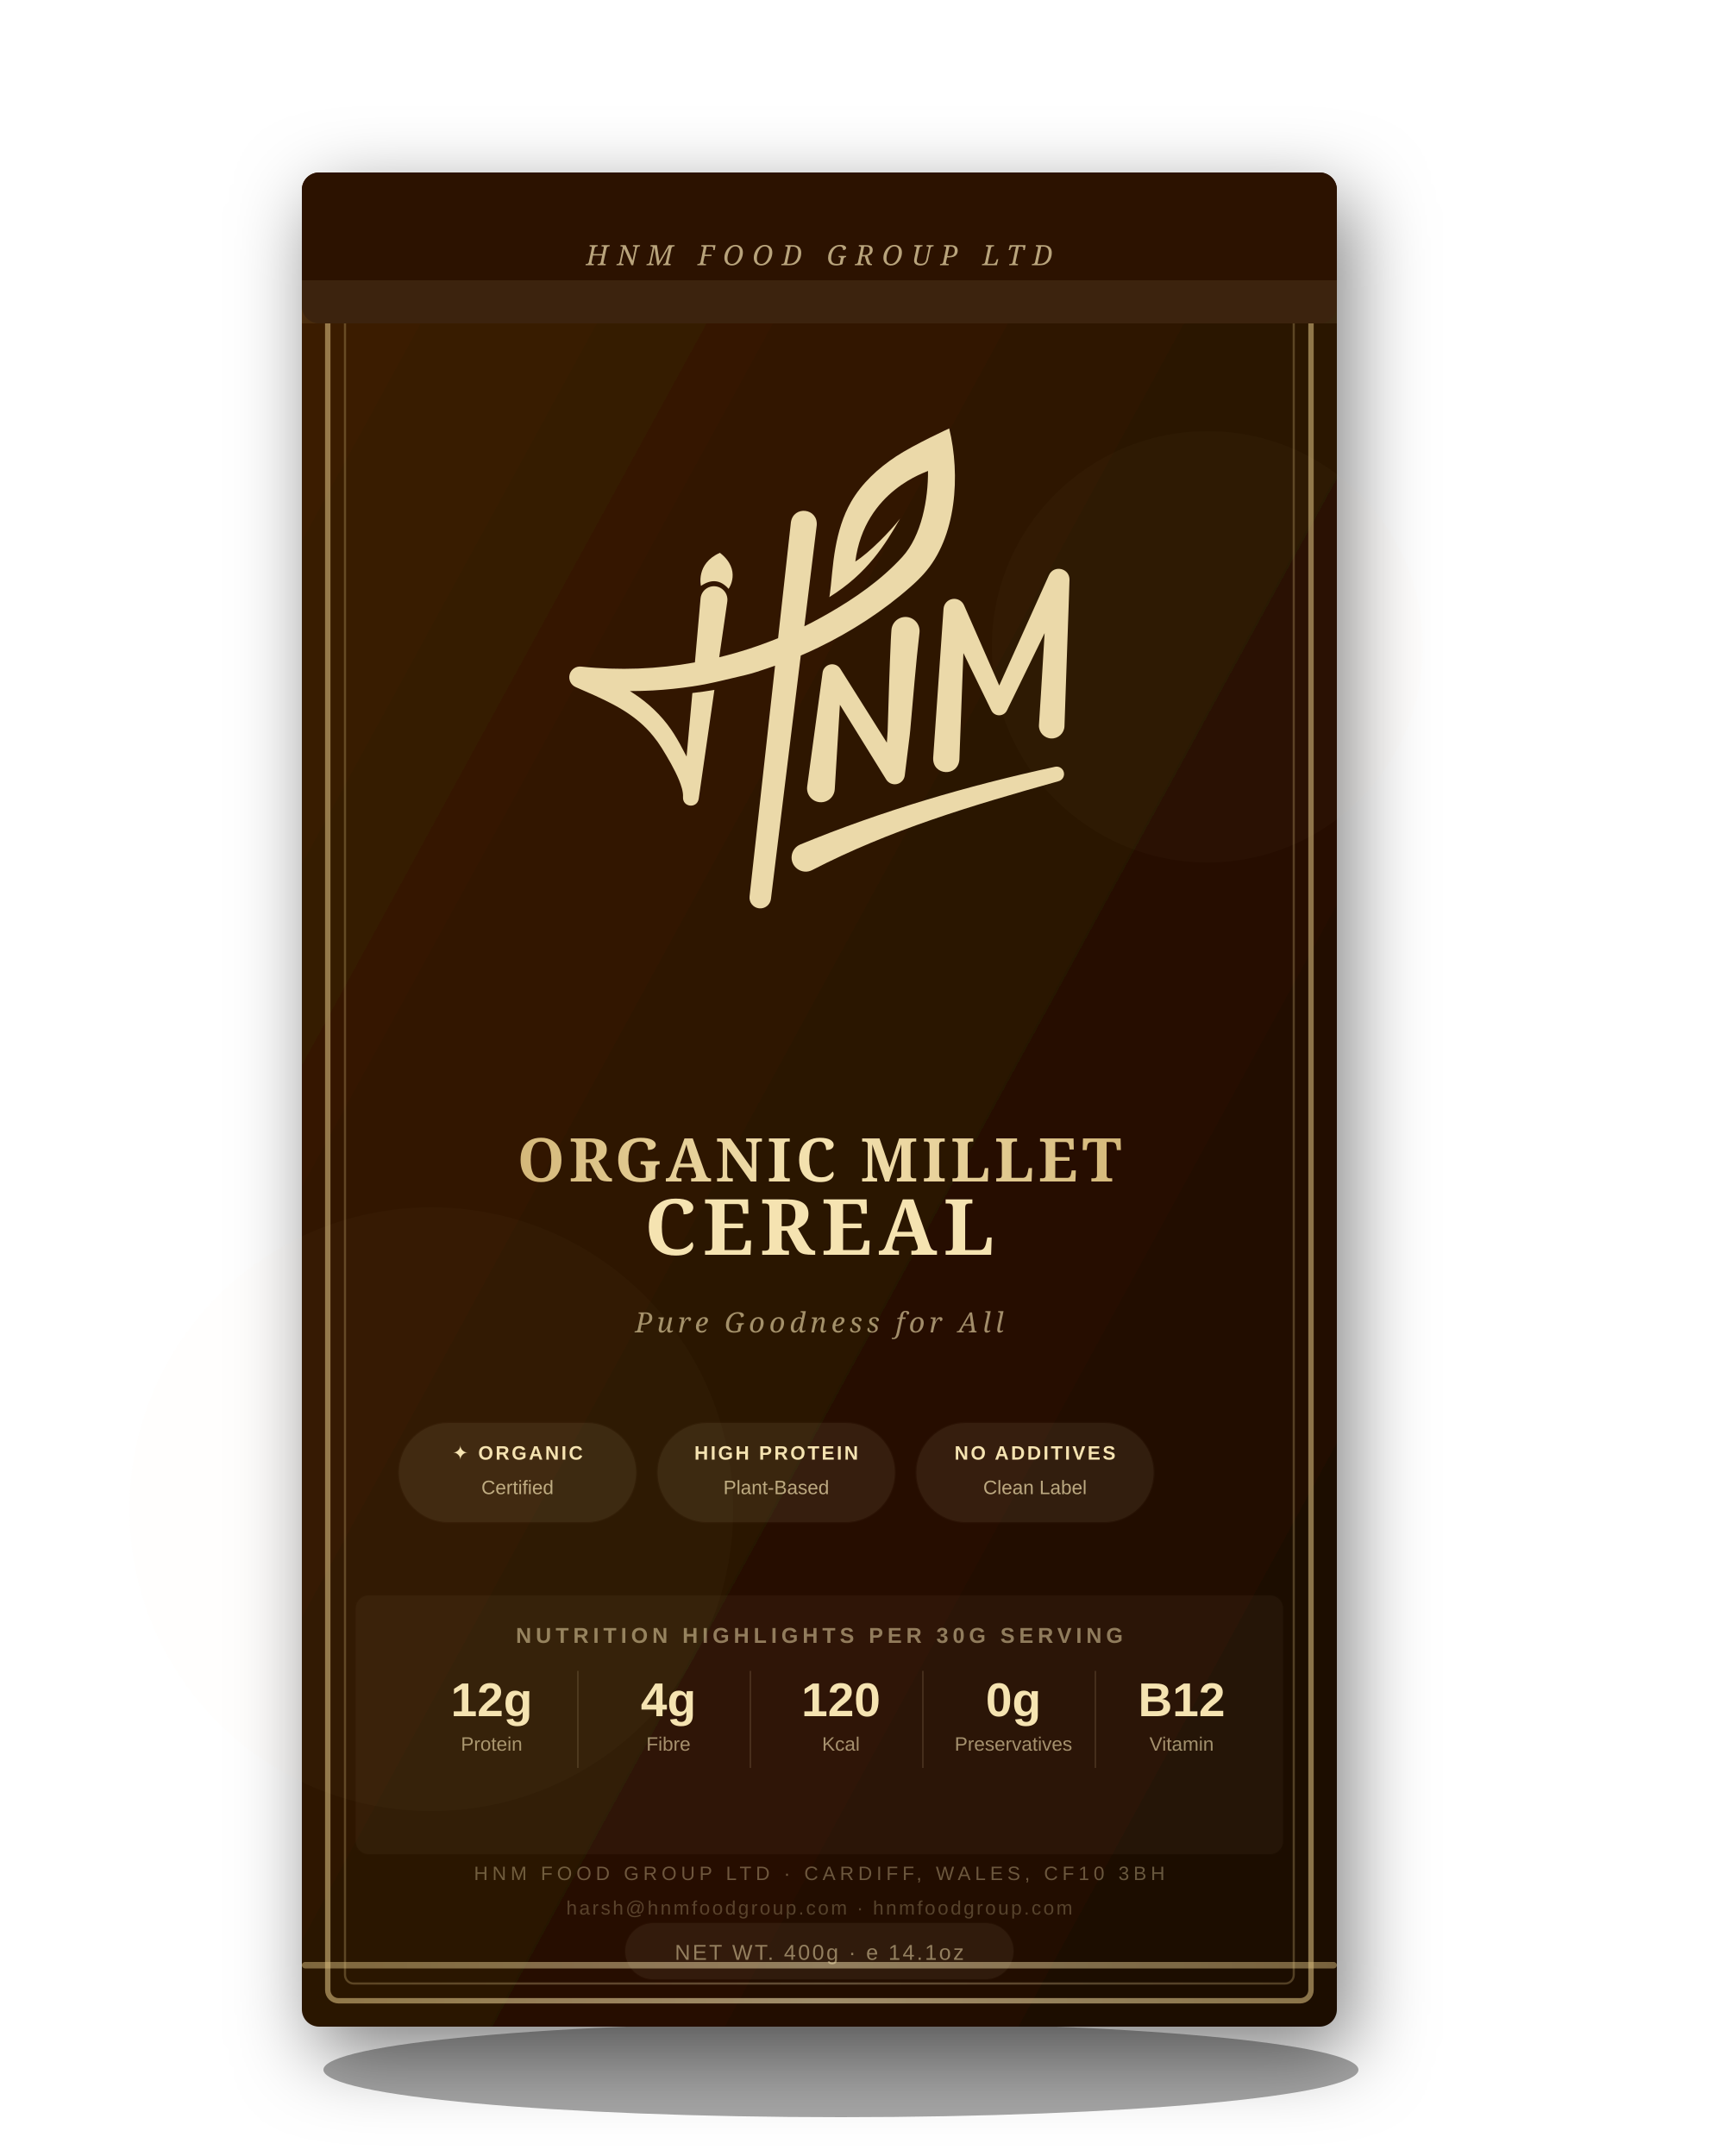
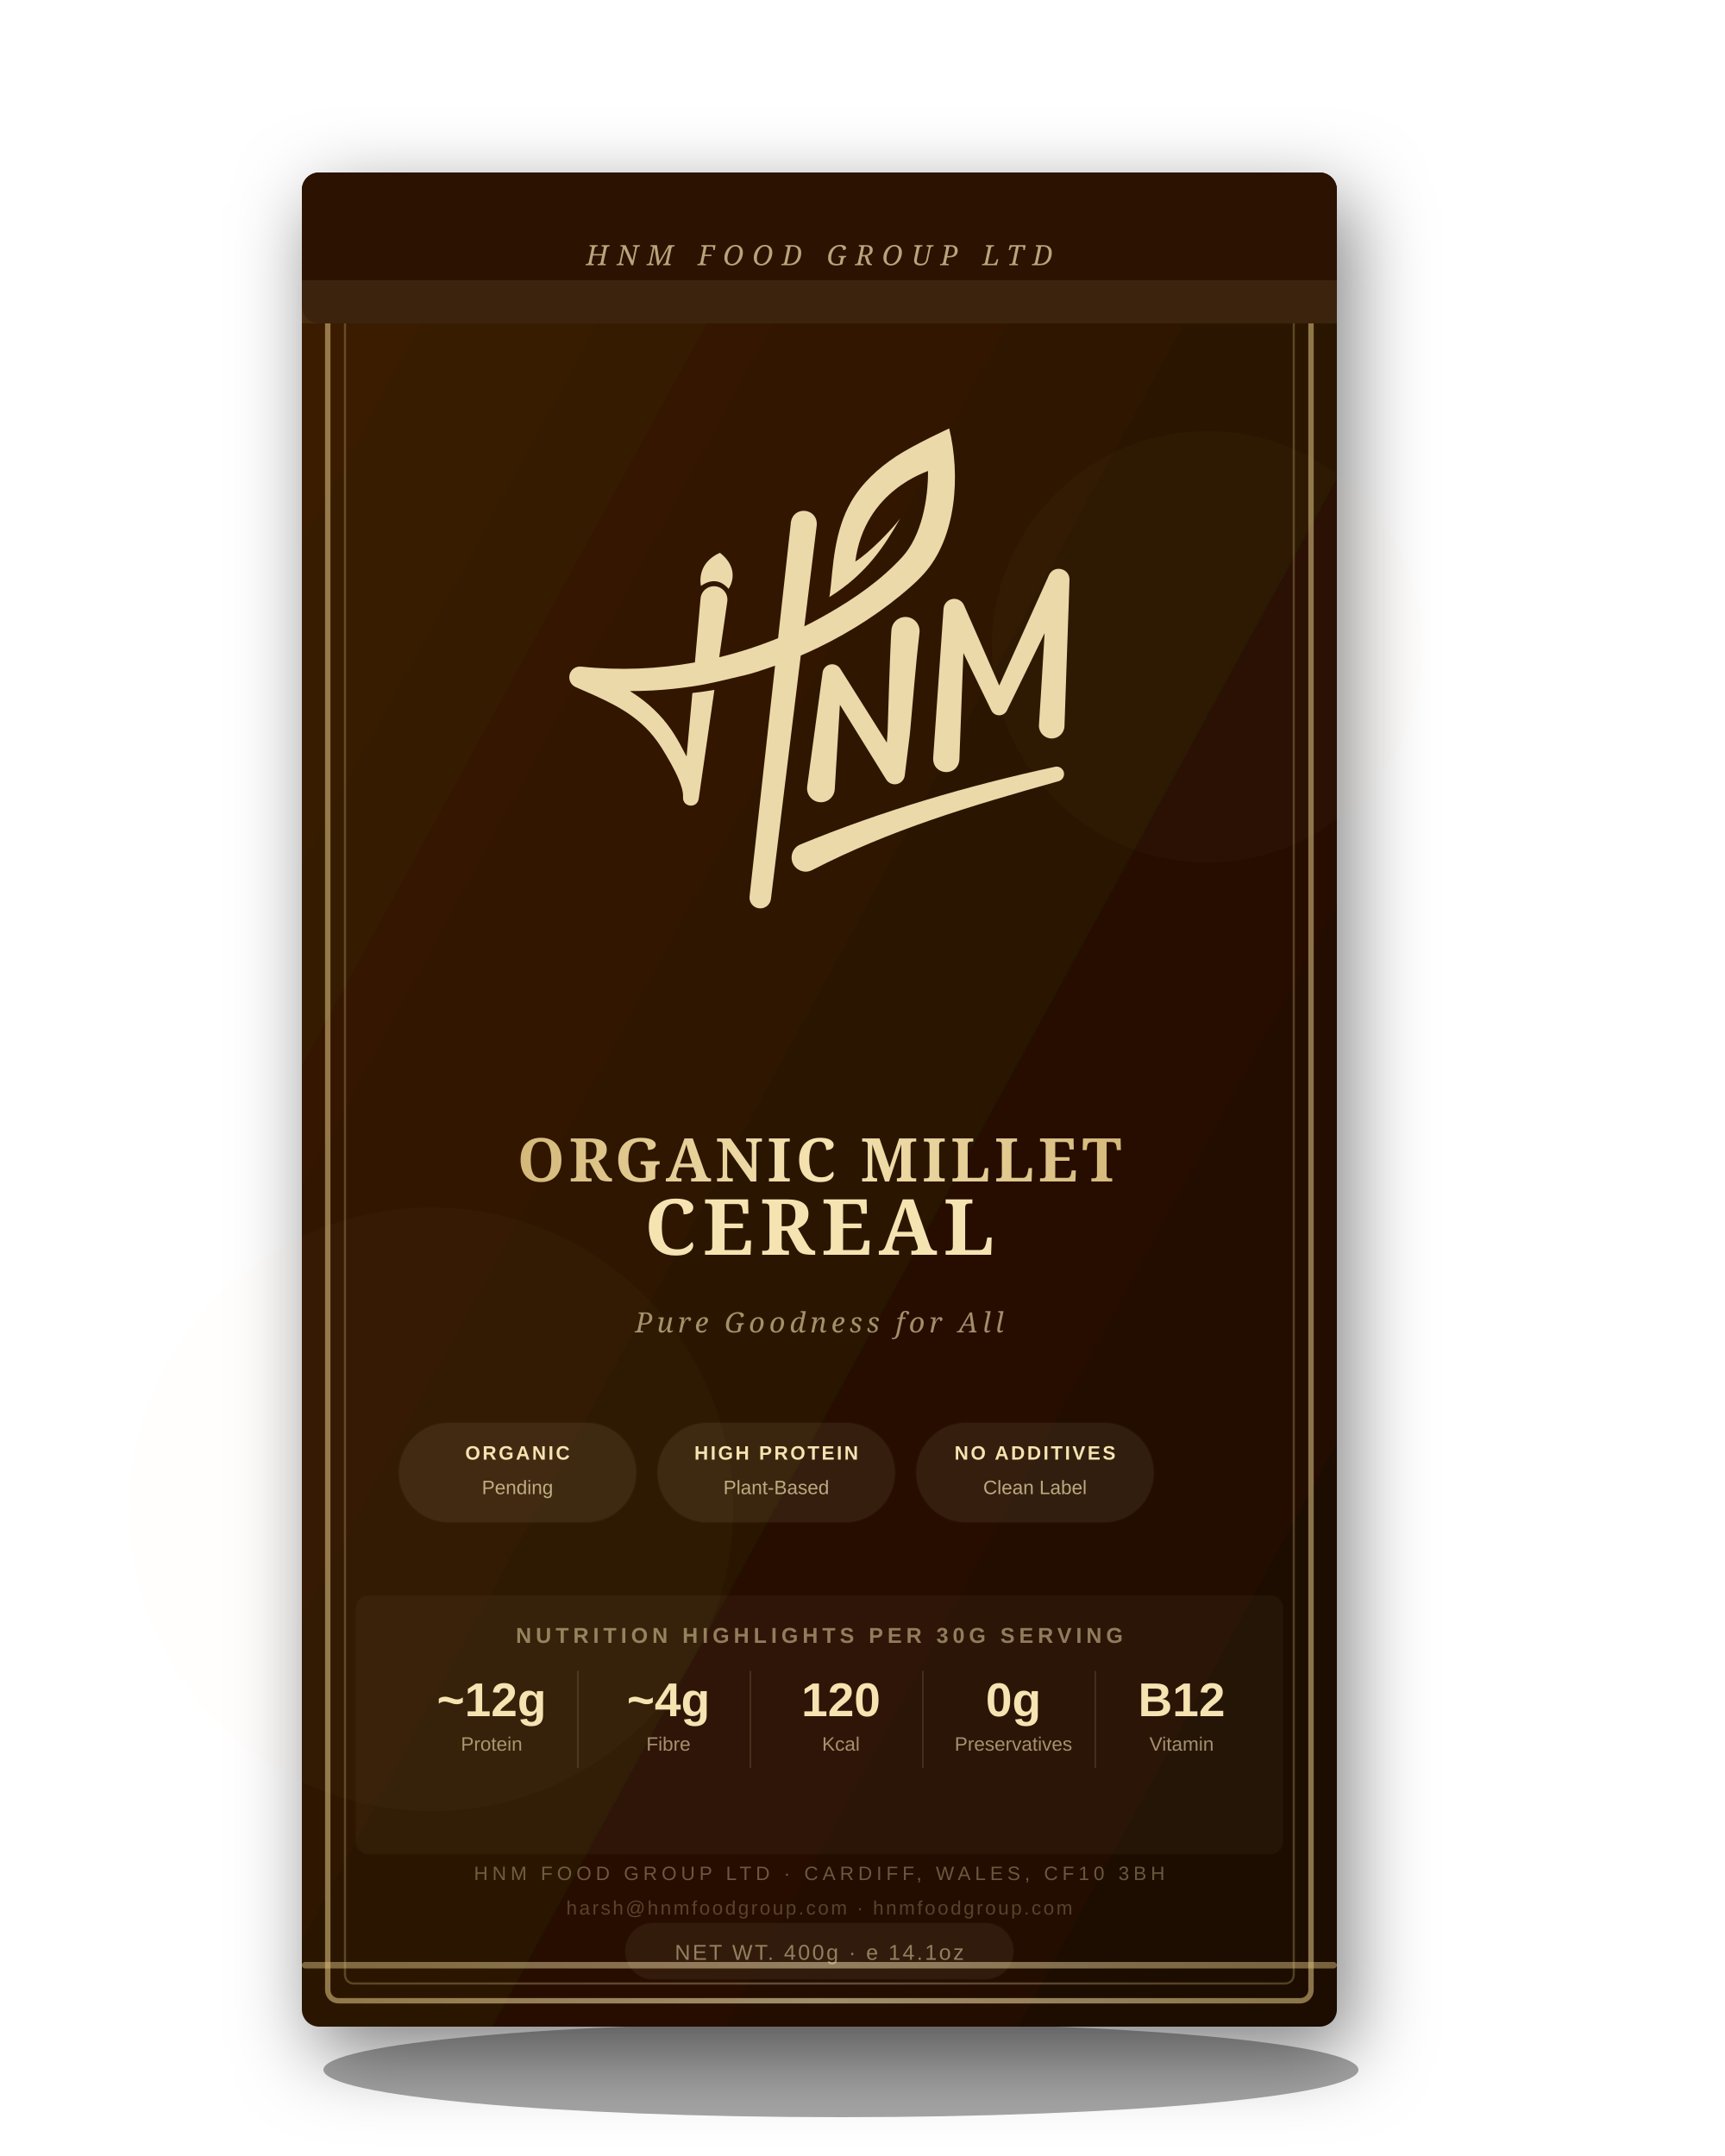
<svg xmlns="http://www.w3.org/2000/svg" viewBox="0 0 800 1000" font-family="Georgia, serif">
  <defs>
    <linearGradient id="boxFront" x1="0%" y1="0%" x2="100%" y2="100%">
      <stop offset="0%" style="stop-color:#3d1f00" />
      <stop offset="100%" style="stop-color:#1a0800" />
    </linearGradient>
    <linearGradient id="goldGrad" x1="0%" y1="0%" x2="100%" y2="0%">
      <stop offset="0%" style="stop-color:#d4b87a" />
      <stop offset="50%" style="stop-color:#f5e3b1" />
      <stop offset="100%" style="stop-color:#d4b87a" />
    </linearGradient>
    <linearGradient id="topFace" x1="0%" y1="0%" x2="0%" y2="100%">
      <stop offset="0%" style="stop-color:#5a3010" />
      <stop offset="100%" style="stop-color:#3d1f00" />
    </linearGradient>
    <linearGradient id="sideFace" x1="0%" y1="0%" x2="100%" y2="0%">
      <stop offset="0%" style="stop-color:#2c1200" />
      <stop offset="100%" style="stop-color:#1a0800" />
    </linearGradient>
    <filter id="shadow" x="-10%" y="-5%" width="130%" height="130%">
      <feDropShadow dx="6" dy="12" stdDeviation="18" flood-color="#000" flood-opacity="0.5" />
    </filter>
    <filter id="glow">
      <feGaussianBlur stdDeviation="3" result="blur" />
      <feMerge>
        <feMergeNode in="blur" />
        <feMergeNode in="SourceGraphic" />
      </feMerge>
    </filter>
  </defs>
  <ellipse cx="390" cy="960" rx="240" ry="22" fill="#000" opacity="0.35" />
  <rect x="140" y="80" width="480" height="860" rx="8" fill="url(#boxFront)" filter="url(#shadow)" />
  <rect x="152" y="92" width="456" height="836" rx="5" fill="none" stroke="url(#goldGrad)" stroke-width="2.5" opacity="0.6" />
  <rect x="160" y="100" width="440" height="820" rx="4" fill="none" stroke="url(#goldGrad)" stroke-width="1" opacity="0.3" />
  <rect x="140" y="80" width="480" height="70" rx="8" fill="#2c1200" />
  <rect x="140" y="130" width="480" height="20" rx="0" fill="#f5e3b1" opacity="0.08" />
  <text x="380" y="123" text-anchor="middle" font-size="13" font-family="Georgia, serif" font-style="italic" letter-spacing="4" fill="#f5e3b1" opacity="0.7">HNM FOOD GROUP LTD</text>
  <circle cx="200" cy="700" r="140" fill="#f5e3b1" opacity="0.02" />
  <circle cx="560" cy="300" r="100" fill="#f5e3b1" opacity="0.02" />
  <g transform="translate(380,310) scale(0.22) translate(-540,-519)">
    <path fill="#f5e3b1" opacity="0.95" d="M290.385,345.15c23.052-15.751,42.112-12.007,58.213,6.186,0,0,28.476-39.481-18.27-75.951C278.746,298.356,290.385,345.15,290.385,345.15Z" />
    <path fill="#f5e3b1" opacity="0.95" d="M751.016,443.897c-7.55,64.012-13.688,141.494-19.472,205.75-.326,5.513-1.575,13.742-2.2,19.282l-9.261,75.201-.081.652a21.244,21.244,0,0,1-39.135,8.582L583.26,595.738,572.424,773.841a29.232,29.232,0,1,1-58.145-5.703c.109-.652,32.372-239.508,32.481-240.132a20.341,20.341,0,0,1,37.37-8.12l98.122,155.806c.815-11.95,1.494-21.564,1.684-24.497,1.765-59.368,3.992-133.917,6.762-193.284l.543-9.641.679-10.021a29.693,29.693,0,1,1,59.096,5.649Z" />
    <path fill="#f5e3b1" opacity="0.95" d="M759.959,319.929a338.892,338.892,0,0,1-27.604,27.007c-58.093,51.317-124.464,94.118-194.104,127.947q-18.538,8.982-37.48,17.13l-62.865,513.102a22.686,22.686,0,0,1-45.067-5.249l53.751-486.525h-.024c-5.177,1.861-10.402,3.674-15.626,5.439-15.245,5.153-30.609,10.473-46.235,14.171q-24.765,5.869-49.529,11.714c-20.589,4.867-41.106,9.161-62.029,12.286q-41.727,6.227-83.906,8.636-24.299,1.288-48.573,1.312c2.505,1.598,5.01,3.173,7.492,4.843,30.585,19.945,57.878,45.472,78.776,75.533l6.704,10.116c4.271,6.585,8.375,13.957,12.215,20.732,4.867,8.923,9.638,17.798,14.219,26.792L272.289,571.004c16.079-1.885,32.875-4.247,46.402-6.561-16.414,113.251-33.089,229.771-33.089,229.771-3.722,20.995-34.117,17.869-33.066-3.841.834-11.141-4.033-25.098-8.422-35.977-9.543-22.927-22.974-45.735-36.239-67.254a233.064,233.064,0,0,0-18.466-25.742c-4.198-5.368-9.304-10.76-13.932-15.674-19.801-20.088-43.54-36.406-68.399-49.671-25.456-13.718-52.964-25.432-80.733-37.552a22.63,22.63,0,0,1,12-43.182,843.266,843.266,0,0,0,239.266-8.899l11.905-134.699A28.376,28.376,0,1,1,345.865,378.284s-10.115,69.807-16.986,117.307a867.802,867.802,0,0,0,124.105-40.271l26.983-244.229c5.392-35.977,57.33-30.323,54.443,6.346l-26.077,212.904q15.209-7.515,30.108-15.65,10.199-5.547,20.279-11.332c56.78-32.541,111.581-70.666,156.003-119.144,40.892-44.613,54.801-122.699,54.276-181.412,0,1.408-133.935,39.818-153.212,190.979,29.011-18.06,73.409-63.556,94.403-90.515C678.844,257.398,642.318,318.187,560.868,368.86c1.288-.835,5.654-47.906,6.06-52.009,1.742-17.559,3.865-35.118,7.014-52.486,6.037-33.472,15.794-66.562,32.804-96.217,22.617-39.341,57.019-70.857,94.833-95.931,37.838-25.05,112.13-59.047,112.13-59.047C837.353,111.081,829.766,242.654,759.959,319.929Z" />
    <path fill="#f5e3b1" opacity="0.95" d="M1056.653,641.011a26.93,26.93,0,0,1-53.827-1.847c.272-.054,6.708-106.623,12.004-194.425L935.392,607.715a18.267,18.267,0,0,1-32.889-.081l-58.906-120.908-8.473,224.489c-2.96,37.071-56.19,34.464-55.267-2.96.054-.815,21.835-314.084,21.889-314.817a22.562,22.562,0,0,1,43.181-7.496L919.179,555.3l104.83-232.908c10.456-22.433,43.779-14.584,43.236,10.021C1067.652,332.522,1056.355,640.685,1056.653,641.011Z" />
    <path fill="#f5e3b1" opacity="0.95" d="M481.831,912.908l0-0a29.719,29.719,0,0,1,17.957-22.624c170.567-70.241,350.367-123.415,537.088-163.795a15.639,15.639,0,0,1,18.918,15.301v0a15.657,15.657,0,0,1-11.441,15.064c-185.367,51.88-354.976,102.588-519.486,187.385C503.081,955.47,477.81,937.087,481.831,912.908Z" />
  </g>
  <line x1="200" y1="500" x2="560" y2="500" stroke="url(#goldGrad)" stroke-width="1" opacity="0.4" />
  <text x="380" y="548" text-anchor="middle" font-size="28" font-family="Georgia, serif" font-weight="bold" letter-spacing="2" fill="url(#goldGrad)">ORGANIC MILLET</text>
  <text x="380" y="582" text-anchor="middle" font-size="36" font-family="Georgia, serif" font-weight="bold" letter-spacing="3" fill="#f5e3b1">CEREAL</text>
  <text x="380" y="618" text-anchor="middle" font-size="13" font-family="Georgia, serif" font-style="italic" letter-spacing="2" fill="#f5e3b1" opacity="0.6">Pure Goodness for All</text>
  <line x1="200" y1="638" x2="560" y2="638" stroke="url(#goldGrad)" stroke-width="1" opacity="0.4" />
  <g transform="translate(185,660)">
    <rect x="0" y="0" width="110" height="46" rx="23" fill="#f5e3b1" opacity="0.08" stroke="#f5e3b1" stroke-width="1" stroke-opacity="0.3" />
-     <text x="55" y="17" text-anchor="middle" font-size="9" font-family="Arial, sans-serif" font-weight="bold" fill="#f5e3b1" letter-spacing="1">✦ ORGANIC</text>
-     <text x="55" y="33" text-anchor="middle" font-size="9" font-family="Arial, sans-serif" fill="#f5e3b1" opacity="0.7">Certified</text>
+     <text x="55" y="17" text-anchor="middle" font-size="9" font-family="Arial, sans-serif" font-weight="bold" fill="#f5e3b1" letter-spacing="1">ORGANIC</text>
+     <text x="55" y="33" text-anchor="middle" font-size="9" font-family="Arial, sans-serif" fill="#f5e3b1" opacity="0.7">Pending</text>
    <rect x="120" y="0" width="110" height="46" rx="23" fill="#f5e3b1" opacity="0.08" stroke="#f5e3b1" stroke-width="1" stroke-opacity="0.3" />
    <text x="175" y="17" text-anchor="middle" font-size="9" font-family="Arial, sans-serif" font-weight="bold" fill="#f5e3b1" letter-spacing="1">HIGH PROTEIN</text>
    <text x="175" y="33" text-anchor="middle" font-size="9" font-family="Arial, sans-serif" fill="#f5e3b1" opacity="0.7">Plant-Based</text>
    <rect x="240" y="0" width="110" height="46" rx="23" fill="#f5e3b1" opacity="0.08" stroke="#f5e3b1" stroke-width="1" stroke-opacity="0.3" />
    <text x="295" y="17" text-anchor="middle" font-size="9" font-family="Arial, sans-serif" font-weight="bold" fill="#f5e3b1" letter-spacing="1">NO ADDITIVES</text>
    <text x="295" y="33" text-anchor="middle" font-size="9" font-family="Arial, sans-serif" fill="#f5e3b1" opacity="0.7">Clean Label</text>
  </g>
  <rect x="165" y="740" width="430" height="120" rx="6" fill="#f5e3b1" opacity="0.04" stroke="#f5e3b1" stroke-width="1" stroke-opacity="0.15" />
  <text x="380" y="762" text-anchor="middle" font-size="10" font-family="Arial, sans-serif" font-weight="bold" fill="#f5e3b1" opacity="0.5" letter-spacing="2">NUTRITION HIGHLIGHTS PER 30G SERVING</text>
  <g font-family="Arial, sans-serif" text-anchor="middle" fill="#f5e3b1">
-     <text x="228" y="796" font-size="22" font-weight="bold">12g</text>
+     <text x="228" y="796" font-size="22" font-weight="bold">~12g</text>
    <text x="228" y="812" font-size="9" opacity="0.6">Protein</text>
-     <text x="310" y="796" font-size="22" font-weight="bold">4g</text>
+     <text x="310" y="796" font-size="22" font-weight="bold">~4g</text>
    <text x="310" y="812" font-size="9" opacity="0.6">Fibre</text>
    <text x="390" y="796" font-size="22" font-weight="bold">120</text>
    <text x="390" y="812" font-size="9" opacity="0.6">Kcal</text>
    <text x="470" y="796" font-size="22" font-weight="bold">0g</text>
    <text x="470" y="812" font-size="9" opacity="0.6">Preservatives</text>
    <text x="548" y="796" font-size="22" font-weight="bold">B12</text>
    <text x="548" y="812" font-size="9" opacity="0.6">Vitamin</text>
  </g>
  <line x1="268" y1="775" x2="268" y2="820" stroke="#f5e3b1" stroke-width="0.5" opacity="0.2" />
  <line x1="348" y1="775" x2="348" y2="820" stroke="#f5e3b1" stroke-width="0.5" opacity="0.2" />
  <line x1="428" y1="775" x2="428" y2="820" stroke="#f5e3b1" stroke-width="0.5" opacity="0.2" />
  <line x1="508" y1="775" x2="508" y2="820" stroke="#f5e3b1" stroke-width="0.5" opacity="0.2" />
  <text x="380" y="872" text-anchor="middle" font-size="9" font-family="Arial, sans-serif" fill="#f5e3b1" opacity="0.35" letter-spacing="2">HNM FOOD GROUP LTD · CARDIFF, WALES, CF10 3BH</text>
  <text x="380" y="888" text-anchor="middle" font-size="9" font-family="Arial, sans-serif" fill="#f5e3b1" opacity="0.25" letter-spacing="1">harsh@hnmfoodgroup.com · hnmfoodgroup.com</text>
  <rect x="140" y="910" width="480" height="3" rx="1.5" fill="url(#goldGrad)" opacity="0.5" />
  <rect x="290" y="892" width="180" height="26" rx="13" fill="#f5e3b1" opacity="0.07" stroke="#f5e3b1" stroke-width="0.8" stroke-opacity="0.25" />
  <text x="380" y="909" text-anchor="middle" font-size="10" font-family="Arial, sans-serif" fill="#f5e3b1" opacity="0.5" letter-spacing="1">NET WT. 400g · e 14.1oz</text>
</svg>
